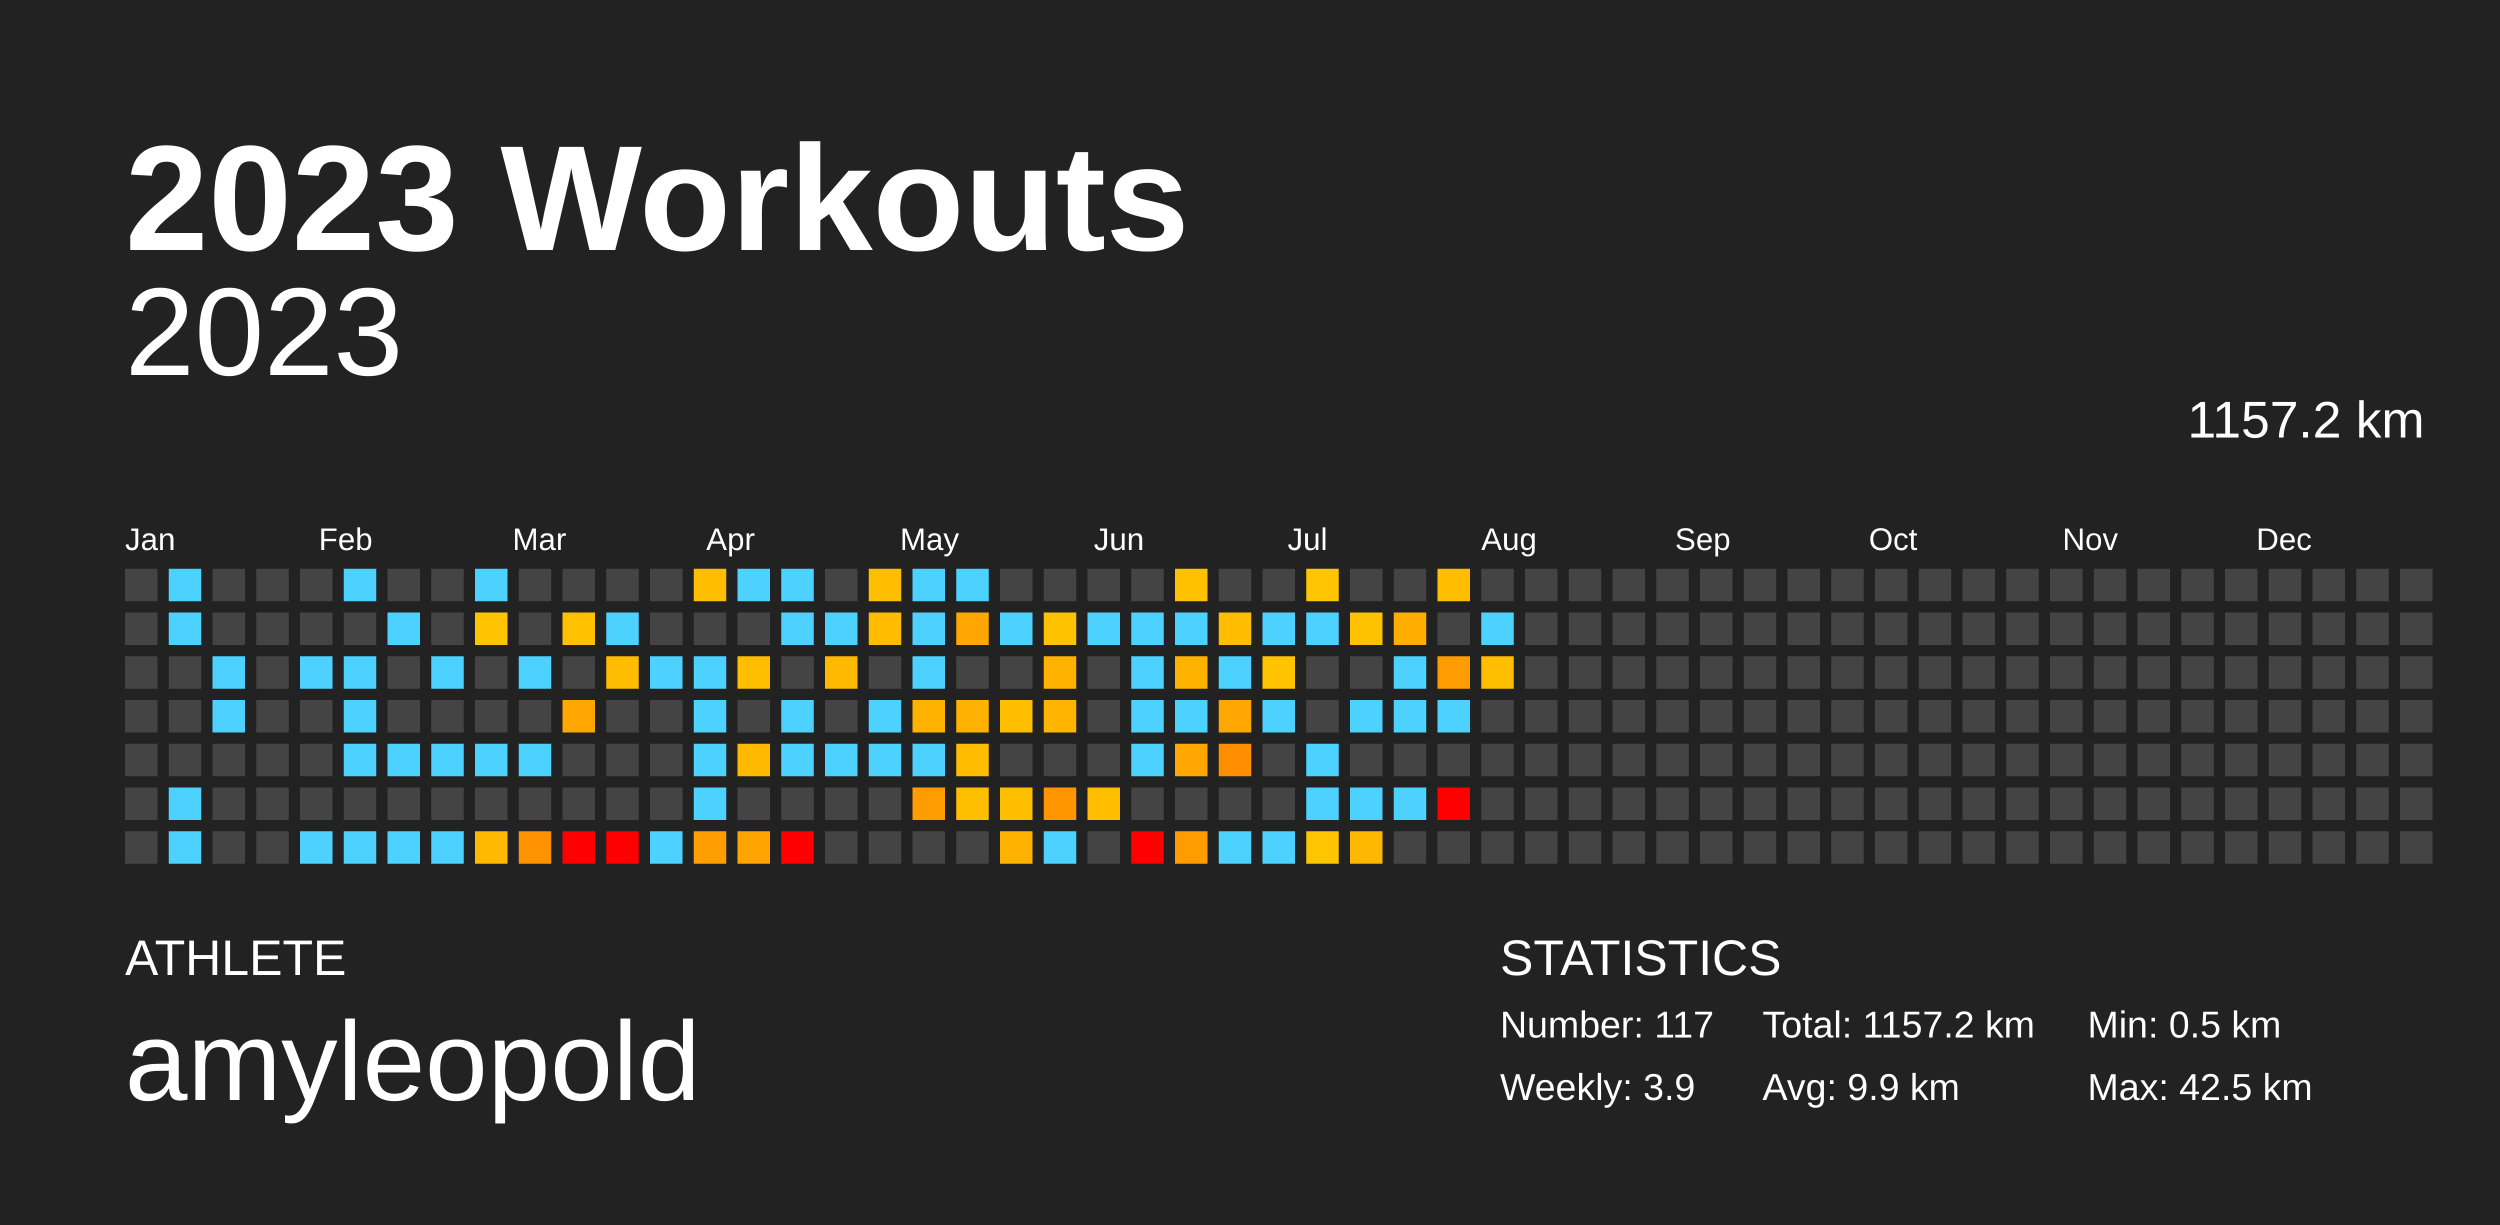
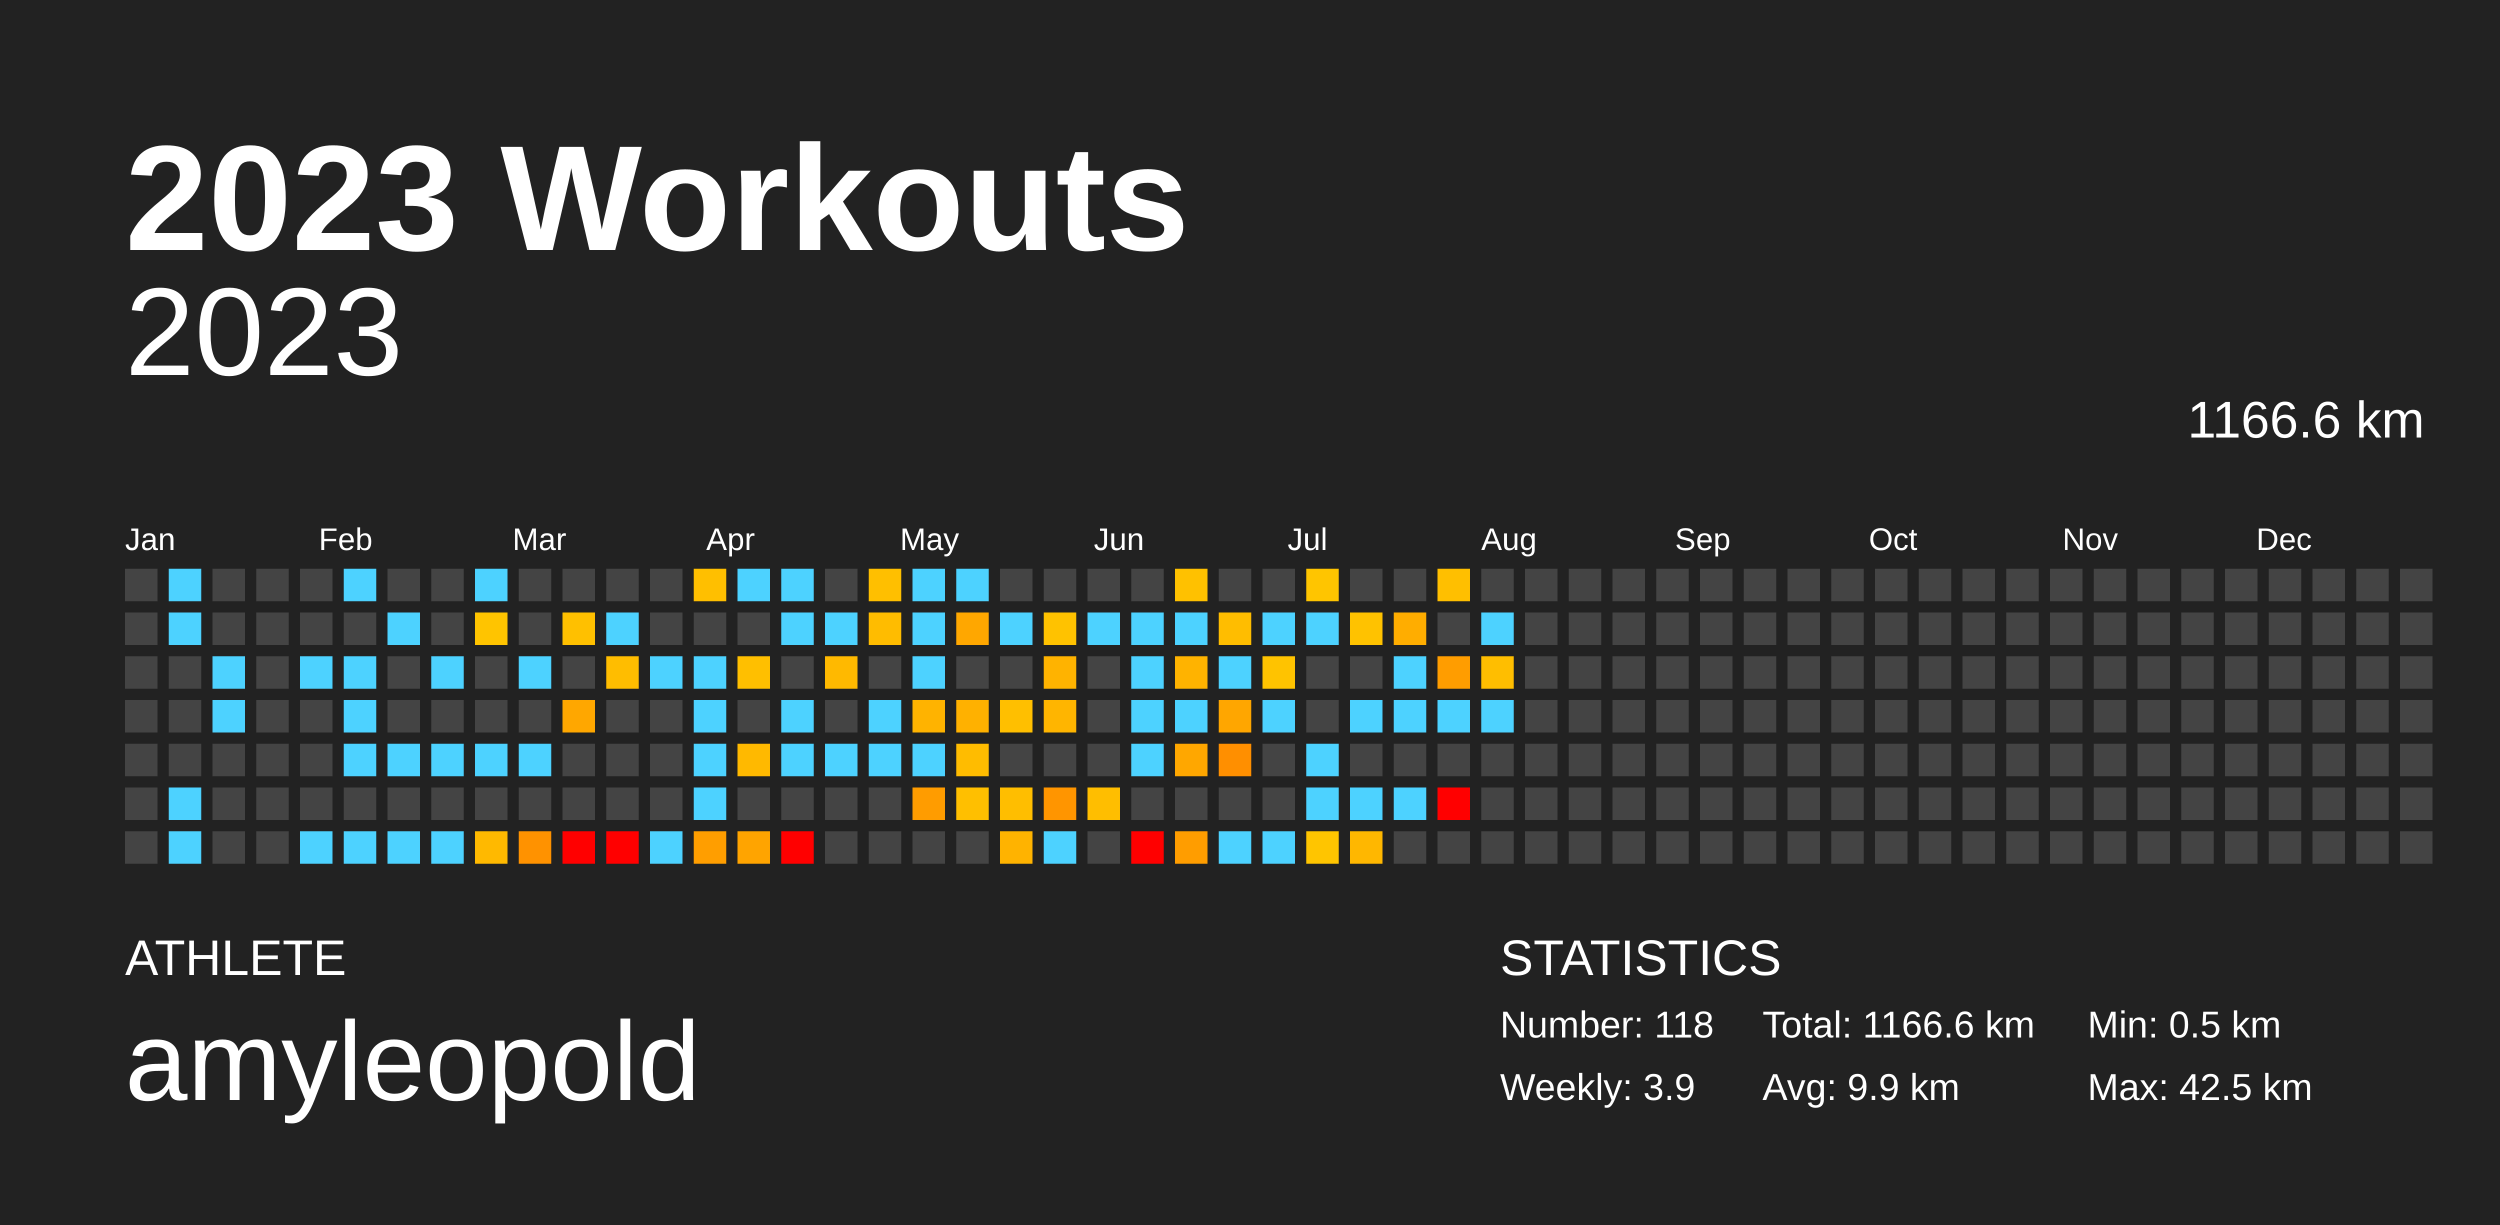
<svg xmlns="http://www.w3.org/2000/svg" baseProfile="full" height="98mm" version="1.1" viewBox="0,0,200,98" width="200mm">
  <defs />
  <rect fill="#222222" height="98" width="200" x="0" y="0" />
  <text fill="#FFFFFF" style="font-size:12px; font-family:Arial; font-weight:bold;" x="10" y="20">2023 Workouts</text>
  <text fill="#FFFFFF" style="font-size:4px; font-family:Arial" x="10" y="78">ATHLETE</text>
  <text fill="#FFFFFF" style="font-size:9px; font-family:Arial" x="10" y="88">amyleopold</text>
  <text fill="#FFFFFF" style="font-size:4px; font-family:Arial" x="120" y="78">STATISTICS</text>
-   <text fill="#FFFFFF" style="font-size:3px; font-family:Arial" x="120" y="83">Number: 117</text>
+   <text fill="#FFFFFF" style="font-size:3px; font-family:Arial" x="120" y="83">Number: 118</text>
  <text fill="#FFFFFF" style="font-size:3px; font-family:Arial" x="120" y="88">Weekly: 3.9</text>
-   <text fill="#FFFFFF" style="font-size:3px; font-family:Arial" x="141" y="83">Total: 1157.2 km</text>
+   <text fill="#FFFFFF" style="font-size:3px; font-family:Arial" x="141" y="83">Total: 1166.6 km</text>
  <text fill="#FFFFFF" style="font-size:3px; font-family:Arial" x="141" y="88">Avg: 9.9 km</text>
  <text fill="#FFFFFF" style="font-size:3px; font-family:Arial" x="167" y="83">Min: 0.5 km</text>
  <text fill="#FFFFFF" style="font-size:3px; font-family:Arial" x="167" y="88">Max: 42.5 km</text>
  <text alignment-baseline="hanging" fill="#FFFFFF" style="font-size:10.0px; font-family:Arial;" x="10" y="30">2023</text>
-   <text alignment-baseline="hanging" fill="#FFFFFF" style="font-size:4.125px; font-family:Arial;" x="175" y="35">1157.2 km</text>
+   <text alignment-baseline="hanging" fill="#FFFFFF" style="font-size:4.125px; font-family:Arial;" x="175" y="35">1166.6 km</text>
  <text fill="#FFFFFF" style="font-size:2.5px; font-family:Arial" x="10.0" y="44">Jan</text>
  <text fill="#FFFFFF" style="font-size:2.5px; font-family:Arial" x="25.5" y="44">Feb</text>
  <text fill="#FFFFFF" style="font-size:2.5px; font-family:Arial" x="41.0" y="44">Mar</text>
  <text fill="#FFFFFF" style="font-size:2.5px; font-family:Arial" x="56.5" y="44">Apr</text>
  <text fill="#FFFFFF" style="font-size:2.5px; font-family:Arial" x="72.0" y="44">May</text>
  <text fill="#FFFFFF" style="font-size:2.5px; font-family:Arial" x="87.5" y="44">Jun</text>
  <text fill="#FFFFFF" style="font-size:2.5px; font-family:Arial" x="103.0" y="44">Jul</text>
  <text fill="#FFFFFF" style="font-size:2.5px; font-family:Arial" x="118.5" y="44">Aug</text>
  <text fill="#FFFFFF" style="font-size:2.5px; font-family:Arial" x="134.0" y="44">Sep</text>
  <text fill="#FFFFFF" style="font-size:2.5px; font-family:Arial" x="149.5" y="44">Oct</text>
  <text fill="#FFFFFF" style="font-size:2.5px; font-family:Arial" x="165.0" y="44">Nov</text>
  <text fill="#FFFFFF" style="font-size:2.5px; font-family:Arial" x="180.5" y="44">Dec</text>
  <rect fill="#444444" height="2.6" width="2.6" x="10.0" y="45.5" />
  <rect fill="#444444" height="2.6" width="2.6" x="10.0" y="49.0" />
  <rect fill="#444444" height="2.6" width="2.6" x="10.0" y="52.5" />
  <rect fill="#444444" height="2.6" width="2.6" x="10.0" y="56.0" />
  <rect fill="#444444" height="2.6" width="2.6" x="10.0" y="59.5" />
  <rect fill="#444444" height="2.6" width="2.6" x="10.0" y="63.0" />
  <rect fill="#444444" height="2.6" width="2.6" x="10.0" y="66.5" />
  <rect fill="#4dd2ff" height="2.6" width="2.6" x="13.5" y="45.5" />
  <rect fill="#4dd2ff" height="2.6" width="2.6" x="13.5" y="49.0" />
  <rect fill="#444444" height="2.6" width="2.6" x="13.5" y="52.5" />
  <rect fill="#444444" height="2.6" width="2.6" x="13.5" y="56.0" />
  <rect fill="#444444" height="2.6" width="2.6" x="13.5" y="59.5" />
  <rect fill="#4dd2ff" height="2.6" width="2.6" x="13.5" y="63.0" />
  <rect fill="#4dd2ff" height="2.6" width="2.6" x="13.5" y="66.5" />
  <rect fill="#444444" height="2.6" width="2.6" x="17.0" y="45.5" />
  <rect fill="#444444" height="2.6" width="2.6" x="17.0" y="49.0" />
  <rect fill="#4dd2ff" height="2.6" width="2.6" x="17.0" y="52.5" />
  <rect fill="#4dd2ff" height="2.6" width="2.6" x="17.0" y="56.0" />
  <rect fill="#444444" height="2.6" width="2.6" x="17.0" y="59.5" />
  <rect fill="#444444" height="2.6" width="2.6" x="17.0" y="63.0" />
  <rect fill="#444444" height="2.6" width="2.6" x="17.0" y="66.5" />
  <rect fill="#444444" height="2.6" width="2.6" x="20.5" y="45.5" />
  <rect fill="#444444" height="2.6" width="2.6" x="20.5" y="49.0" />
  <rect fill="#444444" height="2.6" width="2.6" x="20.5" y="52.5" />
  <rect fill="#444444" height="2.6" width="2.6" x="20.5" y="56.0" />
  <rect fill="#444444" height="2.6" width="2.6" x="20.5" y="59.5" />
  <rect fill="#444444" height="2.6" width="2.6" x="20.5" y="63.0" />
  <rect fill="#444444" height="2.6" width="2.6" x="20.5" y="66.5" />
  <rect fill="#444444" height="2.6" width="2.6" x="24.0" y="45.5" />
  <rect fill="#444444" height="2.6" width="2.6" x="24.0" y="49.0" />
  <rect fill="#4dd2ff" height="2.6" width="2.6" x="24.0" y="52.5" />
  <rect fill="#444444" height="2.6" width="2.6" x="24.0" y="56.0" />
  <rect fill="#444444" height="2.6" width="2.6" x="24.0" y="59.5" />
  <rect fill="#444444" height="2.6" width="2.6" x="24.0" y="63.0" />
  <rect fill="#4dd2ff" height="2.6" width="2.6" x="24.0" y="66.5" />
  <rect fill="#4dd2ff" height="2.6" width="2.6" x="27.5" y="45.5" />
  <rect fill="#444444" height="2.6" width="2.6" x="27.5" y="49.0" />
  <rect fill="#4dd2ff" height="2.6" width="2.6" x="27.5" y="52.5" />
  <rect fill="#4dd2ff" height="2.6" width="2.6" x="27.5" y="56.0" />
  <rect fill="#4dd2ff" height="2.6" width="2.6" x="27.5" y="59.5" />
  <rect fill="#444444" height="2.6" width="2.6" x="27.5" y="63.0" />
  <rect fill="#4dd2ff" height="2.6" width="2.6" x="27.5" y="66.5" />
  <rect fill="#444444" height="2.6" width="2.6" x="31.0" y="45.5" />
  <rect fill="#4dd2ff" height="2.6" width="2.6" x="31.0" y="49.0" />
  <rect fill="#444444" height="2.6" width="2.6" x="31.0" y="52.5" />
  <rect fill="#444444" height="2.6" width="2.6" x="31.0" y="56.0" />
  <rect fill="#4dd2ff" height="2.6" width="2.6" x="31.0" y="59.5" />
  <rect fill="#444444" height="2.6" width="2.6" x="31.0" y="63.0" />
  <rect fill="#4dd2ff" height="2.6" width="2.6" x="31.0" y="66.5" />
  <rect fill="#444444" height="2.6" width="2.6" x="34.5" y="45.5" />
  <rect fill="#444444" height="2.6" width="2.6" x="34.5" y="49.0" />
  <rect fill="#4dd2ff" height="2.6" width="2.6" x="34.5" y="52.5" />
  <rect fill="#444444" height="2.6" width="2.6" x="34.5" y="56.0" />
  <rect fill="#4dd2ff" height="2.6" width="2.6" x="34.5" y="59.5" />
  <rect fill="#444444" height="2.6" width="2.6" x="34.5" y="63.0" />
  <rect fill="#4dd2ff" height="2.6" width="2.6" x="34.5" y="66.5" />
  <rect fill="#4dd2ff" height="2.6" width="2.6" x="38.0" y="45.5" />
  <rect fill="#ffc400" height="2.6" width="2.6" x="38.0" y="49.0" />
  <rect fill="#444444" height="2.6" width="2.6" x="38.0" y="52.5" />
  <rect fill="#444444" height="2.6" width="2.6" x="38.0" y="56.0" />
  <rect fill="#4dd2ff" height="2.6" width="2.6" x="38.0" y="59.5" />
  <rect fill="#444444" height="2.6" width="2.6" x="38.0" y="63.0" />
  <rect fill="#ffb900" height="2.6" width="2.6" x="38.0" y="66.5" />
  <rect fill="#444444" height="2.6" width="2.6" x="41.5" y="45.5" />
  <rect fill="#444444" height="2.6" width="2.6" x="41.5" y="49.0" />
  <rect fill="#4dd2ff" height="2.6" width="2.6" x="41.5" y="52.5" />
  <rect fill="#444444" height="2.6" width="2.6" x="41.5" y="56.0" />
  <rect fill="#4dd2ff" height="2.6" width="2.6" x="41.5" y="59.5" />
  <rect fill="#444444" height="2.6" width="2.6" x="41.5" y="63.0" />
  <rect fill="#ff9200" height="2.6" width="2.6" x="41.5" y="66.5" />
  <rect fill="#444444" height="2.6" width="2.6" x="45.0" y="45.5" />
  <rect fill="#ffc000" height="2.6" width="2.6" x="45.0" y="49.0" />
  <rect fill="#444444" height="2.6" width="2.6" x="45.0" y="52.5" />
  <rect fill="#ffa700" height="2.6" width="2.6" x="45.0" y="56.0" />
  <rect fill="#444444" height="2.6" width="2.6" x="45.0" y="59.5" />
  <rect fill="#444444" height="2.6" width="2.6" x="45.0" y="63.0" />
  <rect fill="red" height="2.6" width="2.6" x="45.0" y="66.5" />
  <rect fill="#444444" height="2.6" width="2.6" x="48.5" y="45.5" />
  <rect fill="#4dd2ff" height="2.6" width="2.6" x="48.5" y="49.0" />
  <rect fill="#ffbd00" height="2.6" width="2.6" x="48.5" y="52.5" />
  <rect fill="#444444" height="2.6" width="2.6" x="48.5" y="56.0" />
  <rect fill="#444444" height="2.6" width="2.6" x="48.5" y="59.5" />
  <rect fill="#444444" height="2.6" width="2.6" x="48.5" y="63.0" />
  <rect fill="red" height="2.6" width="2.6" x="48.5" y="66.5" />
  <rect fill="#444444" height="2.6" width="2.6" x="52.0" y="45.5" />
  <rect fill="#444444" height="2.6" width="2.6" x="52.0" y="49.0" />
  <rect fill="#4dd2ff" height="2.6" width="2.6" x="52.0" y="52.5" />
  <rect fill="#444444" height="2.6" width="2.6" x="52.0" y="56.0" />
  <rect fill="#444444" height="2.6" width="2.6" x="52.0" y="59.5" />
  <rect fill="#444444" height="2.6" width="2.6" x="52.0" y="63.0" />
  <rect fill="#4dd2ff" height="2.6" width="2.6" x="52.0" y="66.5" />
  <rect fill="#ffbf00" height="2.6" width="2.6" x="55.5" y="45.5" />
  <rect fill="#444444" height="2.6" width="2.6" x="55.5" y="49.0" />
  <rect fill="#4dd2ff" height="2.6" width="2.6" x="55.5" y="52.5" />
  <rect fill="#4dd2ff" height="2.6" width="2.6" x="55.5" y="56.0" />
  <rect fill="#4dd2ff" height="2.6" width="2.6" x="55.5" y="59.5" />
  <rect fill="#4dd2ff" height="2.6" width="2.6" x="55.5" y="63.0" />
  <rect fill="#ff9e00" height="2.6" width="2.6" x="55.5" y="66.5" />
  <rect fill="#4dd2ff" height="2.6" width="2.6" x="59.0" y="45.5" />
  <rect fill="#444444" height="2.6" width="2.6" x="59.0" y="49.0" />
  <rect fill="#ffbf00" height="2.6" width="2.6" x="59.0" y="52.5" />
  <rect fill="#444444" height="2.6" width="2.6" x="59.0" y="56.0" />
  <rect fill="#ffb900" height="2.6" width="2.6" x="59.0" y="59.5" />
  <rect fill="#444444" height="2.6" width="2.6" x="59.0" y="63.0" />
  <rect fill="#ffa400" height="2.6" width="2.6" x="59.0" y="66.5" />
  <rect fill="#4dd2ff" height="2.6" width="2.6" x="62.5" y="45.5" />
  <rect fill="#4dd2ff" height="2.6" width="2.6" x="62.5" y="49.0" />
  <rect fill="#444444" height="2.6" width="2.6" x="62.5" y="52.5" />
  <rect fill="#4dd2ff" height="2.6" width="2.6" x="62.5" y="56.0" />
  <rect fill="#4dd2ff" height="2.6" width="2.6" x="62.5" y="59.5" />
  <rect fill="#444444" height="2.6" width="2.6" x="62.5" y="63.0" />
  <rect fill="red" height="2.6" width="2.6" x="62.5" y="66.5" />
  <rect fill="#444444" height="2.6" width="2.6" x="66.0" y="45.5" />
  <rect fill="#4dd2ff" height="2.6" width="2.6" x="66.0" y="49.0" />
  <rect fill="#ffb900" height="2.6" width="2.6" x="66.0" y="52.5" />
  <rect fill="#444444" height="2.6" width="2.6" x="66.0" y="56.0" />
  <rect fill="#4dd2ff" height="2.6" width="2.6" x="66.0" y="59.5" />
  <rect fill="#444444" height="2.6" width="2.6" x="66.0" y="63.0" />
  <rect fill="#444444" height="2.6" width="2.6" x="66.0" y="66.5" />
  <rect fill="#ffbf00" height="2.6" width="2.6" x="69.5" y="45.5" />
  <rect fill="#ffbc00" height="2.6" width="2.6" x="69.5" y="49.0" />
  <rect fill="#444444" height="2.6" width="2.6" x="69.5" y="52.5" />
  <rect fill="#4dd2ff" height="2.6" width="2.6" x="69.5" y="56.0" />
  <rect fill="#4dd2ff" height="2.6" width="2.6" x="69.5" y="59.5" />
  <rect fill="#444444" height="2.6" width="2.6" x="69.5" y="63.0" />
  <rect fill="#444444" height="2.6" width="2.6" x="69.5" y="66.5" />
  <rect fill="#4dd2ff" height="2.6" width="2.6" x="73.0" y="45.5" />
  <rect fill="#4dd2ff" height="2.6" width="2.6" x="73.0" y="49.0" />
  <rect fill="#4dd2ff" height="2.6" width="2.6" x="73.0" y="52.5" />
  <rect fill="#ffb300" height="2.6" width="2.6" x="73.0" y="56.0" />
  <rect fill="#4dd2ff" height="2.6" width="2.6" x="73.0" y="59.5" />
  <rect fill="#ff9c00" height="2.6" width="2.6" x="73.0" y="63.0" />
  <rect fill="#444444" height="2.6" width="2.6" x="73.0" y="66.5" />
  <rect fill="#4dd2ff" height="2.6" width="2.6" x="76.5" y="45.5" />
  <rect fill="#ffa700" height="2.6" width="2.6" x="76.5" y="49.0" />
  <rect fill="#444444" height="2.6" width="2.6" x="76.5" y="52.5" />
  <rect fill="#ffb100" height="2.6" width="2.6" x="76.5" y="56.0" />
  <rect fill="#ffbc00" height="2.6" width="2.6" x="76.5" y="59.5" />
  <rect fill="#ffbf00" height="2.6" width="2.6" x="76.5" y="63.0" />
  <rect fill="#444444" height="2.6" width="2.6" x="76.5" y="66.5" />
  <rect fill="#444444" height="2.6" width="2.6" x="80.0" y="45.5" />
  <rect fill="#4dd2ff" height="2.6" width="2.6" x="80.0" y="49.0" />
  <rect fill="#444444" height="2.6" width="2.6" x="80.0" y="52.5" />
  <rect fill="#ffbf00" height="2.6" width="2.6" x="80.0" y="56.0" />
  <rect fill="#444444" height="2.6" width="2.6" x="80.0" y="59.5" />
  <rect fill="#ffbe00" height="2.6" width="2.6" x="80.0" y="63.0" />
  <rect fill="#ffb300" height="2.6" width="2.6" x="80.0" y="66.5" />
  <rect fill="#444444" height="2.6" width="2.6" x="83.5" y="45.5" />
  <rect fill="#ffc200" height="2.6" width="2.6" x="83.5" y="49.0" />
  <rect fill="#ffb300" height="2.6" width="2.6" x="83.5" y="52.5" />
  <rect fill="#ffb500" height="2.6" width="2.6" x="83.5" y="56.0" />
  <rect fill="#444444" height="2.6" width="2.6" x="83.5" y="59.5" />
  <rect fill="#ff9500" height="2.6" width="2.6" x="83.5" y="63.0" />
  <rect fill="#4dd2ff" height="2.6" width="2.6" x="83.5" y="66.5" />
  <rect fill="#444444" height="2.6" width="2.6" x="87.0" y="45.5" />
  <rect fill="#4dd2ff" height="2.6" width="2.6" x="87.0" y="49.0" />
  <rect fill="#444444" height="2.6" width="2.6" x="87.0" y="52.5" />
  <rect fill="#444444" height="2.6" width="2.6" x="87.0" y="56.0" />
  <rect fill="#444444" height="2.6" width="2.6" x="87.0" y="59.5" />
  <rect fill="#ffbe00" height="2.6" width="2.6" x="87.0" y="63.0" />
  <rect fill="#444444" height="2.6" width="2.6" x="87.0" y="66.5" />
  <rect fill="#444444" height="2.6" width="2.6" x="90.5" y="45.5" />
  <rect fill="#4dd2ff" height="2.6" width="2.6" x="90.5" y="49.0" />
  <rect fill="#4dd2ff" height="2.6" width="2.6" x="90.5" y="52.5" />
  <rect fill="#4dd2ff" height="2.6" width="2.6" x="90.5" y="56.0" />
  <rect fill="#4dd2ff" height="2.6" width="2.6" x="90.5" y="59.5" />
  <rect fill="#444444" height="2.6" width="2.6" x="90.5" y="63.0" />
  <rect fill="red" height="2.6" width="2.6" x="90.5" y="66.5" />
  <rect fill="#ffc100" height="2.6" width="2.6" x="94.0" y="45.5" />
  <rect fill="#4dd2ff" height="2.6" width="2.6" x="94.0" y="49.0" />
  <rect fill="#ffb300" height="2.6" width="2.6" x="94.0" y="52.5" />
  <rect fill="#4dd2ff" height="2.6" width="2.6" x="94.0" y="56.0" />
  <rect fill="#ffa700" height="2.6" width="2.6" x="94.0" y="59.5" />
  <rect fill="#444444" height="2.6" width="2.6" x="94.0" y="63.0" />
  <rect fill="#ff9d00" height="2.6" width="2.6" x="94.0" y="66.5" />
  <rect fill="#444444" height="2.6" width="2.6" x="97.5" y="45.5" />
  <rect fill="#ffbd00" height="2.6" width="2.6" x="97.5" y="49.0" />
  <rect fill="#4dd2ff" height="2.6" width="2.6" x="97.5" y="52.5" />
  <rect fill="#ffa600" height="2.6" width="2.6" x="97.5" y="56.0" />
  <rect fill="#ff8f00" height="2.6" width="2.6" x="97.5" y="59.5" />
  <rect fill="#444444" height="2.6" width="2.6" x="97.5" y="63.0" />
  <rect fill="#4dd2ff" height="2.6" width="2.6" x="97.5" y="66.5" />
  <rect fill="#444444" height="2.6" width="2.6" x="101.0" y="45.5" />
  <rect fill="#4dd2ff" height="2.6" width="2.6" x="101.0" y="49.0" />
  <rect fill="#ffc300" height="2.6" width="2.6" x="101.0" y="52.5" />
  <rect fill="#4dd2ff" height="2.6" width="2.6" x="101.0" y="56.0" />
  <rect fill="#444444" height="2.6" width="2.6" x="101.0" y="59.5" />
  <rect fill="#444444" height="2.6" width="2.6" x="101.0" y="63.0" />
  <rect fill="#4dd2ff" height="2.6" width="2.6" x="101.0" y="66.5" />
  <rect fill="#ffc500" height="2.6" width="2.6" x="104.5" y="45.5" />
  <rect fill="#4dd2ff" height="2.6" width="2.6" x="104.5" y="49.0" />
  <rect fill="#444444" height="2.6" width="2.6" x="104.5" y="52.5" />
  <rect fill="#444444" height="2.6" width="2.6" x="104.5" y="56.0" />
  <rect fill="#4dd2ff" height="2.6" width="2.6" x="104.5" y="59.5" />
  <rect fill="#4dd2ff" height="2.6" width="2.6" x="104.5" y="63.0" />
  <rect fill="#ffc500" height="2.6" width="2.6" x="104.5" y="66.5" />
  <rect fill="#444444" height="2.6" width="2.6" x="108.0" y="45.5" />
  <rect fill="#ffc200" height="2.6" width="2.6" x="108.0" y="49.0" />
  <rect fill="#444444" height="2.6" width="2.6" x="108.0" y="52.5" />
  <rect fill="#4dd2ff" height="2.6" width="2.6" x="108.0" y="56.0" />
  <rect fill="#444444" height="2.6" width="2.6" x="108.0" y="59.5" />
  <rect fill="#4dd2ff" height="2.6" width="2.6" x="108.0" y="63.0" />
  <rect fill="#ffb700" height="2.6" width="2.6" x="108.0" y="66.5" />
  <rect fill="#444444" height="2.6" width="2.6" x="111.5" y="45.5" />
  <rect fill="#ffad00" height="2.6" width="2.6" x="111.5" y="49.0" />
  <rect fill="#4dd2ff" height="2.6" width="2.6" x="111.5" y="52.5" />
  <rect fill="#4dd2ff" height="2.6" width="2.6" x="111.5" y="56.0" />
  <rect fill="#444444" height="2.6" width="2.6" x="111.5" y="59.5" />
  <rect fill="#4dd2ff" height="2.6" width="2.6" x="111.5" y="63.0" />
  <rect fill="#444444" height="2.6" width="2.6" x="111.5" y="66.5" />
  <rect fill="#ffbf00" height="2.6" width="2.6" x="115.0" y="45.5" />
  <rect fill="#444444" height="2.6" width="2.6" x="115.0" y="49.0" />
  <rect fill="#ff9d00" height="2.6" width="2.6" x="115.0" y="52.5" />
  <rect fill="#4dd2ff" height="2.6" width="2.6" x="115.0" y="56.0" />
  <rect fill="#444444" height="2.6" width="2.6" x="115.0" y="59.5" />
  <rect fill="red" height="2.6" width="2.6" x="115.0" y="63.0" />
  <rect fill="#444444" height="2.6" width="2.6" x="115.0" y="66.5" />
  <rect fill="#444444" height="2.6" width="2.6" x="118.5" y="45.5" />
  <rect fill="#4dd2ff" height="2.6" width="2.6" x="118.5" y="49.0" />
  <rect fill="#ffbe00" height="2.6" width="2.6" x="118.5" y="52.5" />
-   <rect fill="#444444" height="2.6" width="2.6" x="118.5" y="56.0" />
+   <rect fill="#4dd2ff" height="2.6" width="2.6" x="118.5" y="56.0" />
  <rect fill="#444444" height="2.6" width="2.6" x="118.5" y="59.5" />
  <rect fill="#444444" height="2.6" width="2.6" x="118.5" y="63.0" />
  <rect fill="#444444" height="2.6" width="2.6" x="118.5" y="66.5" />
  <rect fill="#444444" height="2.6" width="2.6" x="122.0" y="45.5" />
  <rect fill="#444444" height="2.6" width="2.6" x="122.0" y="49.0" />
  <rect fill="#444444" height="2.6" width="2.6" x="122.0" y="52.5" />
  <rect fill="#444444" height="2.6" width="2.6" x="122.0" y="56.0" />
  <rect fill="#444444" height="2.6" width="2.6" x="122.0" y="59.5" />
  <rect fill="#444444" height="2.6" width="2.6" x="122.0" y="63.0" />
  <rect fill="#444444" height="2.6" width="2.6" x="122.0" y="66.5" />
  <rect fill="#444444" height="2.6" width="2.6" x="125.5" y="45.5" />
  <rect fill="#444444" height="2.6" width="2.6" x="125.5" y="49.0" />
  <rect fill="#444444" height="2.6" width="2.6" x="125.5" y="52.5" />
  <rect fill="#444444" height="2.6" width="2.6" x="125.5" y="56.0" />
  <rect fill="#444444" height="2.6" width="2.6" x="125.5" y="59.5" />
  <rect fill="#444444" height="2.6" width="2.6" x="125.5" y="63.0" />
  <rect fill="#444444" height="2.6" width="2.6" x="125.5" y="66.5" />
  <rect fill="#444444" height="2.6" width="2.6" x="129.0" y="45.5" />
  <rect fill="#444444" height="2.6" width="2.6" x="129.0" y="49.0" />
  <rect fill="#444444" height="2.6" width="2.6" x="129.0" y="52.5" />
  <rect fill="#444444" height="2.6" width="2.6" x="129.0" y="56.0" />
  <rect fill="#444444" height="2.6" width="2.6" x="129.0" y="59.5" />
  <rect fill="#444444" height="2.6" width="2.6" x="129.0" y="63.0" />
  <rect fill="#444444" height="2.6" width="2.6" x="129.0" y="66.5" />
  <rect fill="#444444" height="2.6" width="2.6" x="132.5" y="45.5" />
  <rect fill="#444444" height="2.6" width="2.6" x="132.5" y="49.0" />
  <rect fill="#444444" height="2.6" width="2.6" x="132.5" y="52.5" />
  <rect fill="#444444" height="2.6" width="2.6" x="132.5" y="56.0" />
  <rect fill="#444444" height="2.6" width="2.6" x="132.5" y="59.5" />
  <rect fill="#444444" height="2.6" width="2.6" x="132.5" y="63.0" />
  <rect fill="#444444" height="2.6" width="2.6" x="132.5" y="66.5" />
  <rect fill="#444444" height="2.6" width="2.6" x="136.0" y="45.5" />
  <rect fill="#444444" height="2.6" width="2.6" x="136.0" y="49.0" />
  <rect fill="#444444" height="2.6" width="2.6" x="136.0" y="52.5" />
  <rect fill="#444444" height="2.6" width="2.6" x="136.0" y="56.0" />
  <rect fill="#444444" height="2.6" width="2.6" x="136.0" y="59.5" />
  <rect fill="#444444" height="2.6" width="2.6" x="136.0" y="63.0" />
  <rect fill="#444444" height="2.6" width="2.6" x="136.0" y="66.5" />
  <rect fill="#444444" height="2.6" width="2.6" x="139.5" y="45.5" />
  <rect fill="#444444" height="2.6" width="2.6" x="139.5" y="49.0" />
  <rect fill="#444444" height="2.6" width="2.6" x="139.5" y="52.5" />
  <rect fill="#444444" height="2.6" width="2.6" x="139.5" y="56.0" />
  <rect fill="#444444" height="2.6" width="2.6" x="139.5" y="59.5" />
  <rect fill="#444444" height="2.6" width="2.6" x="139.5" y="63.0" />
  <rect fill="#444444" height="2.6" width="2.6" x="139.5" y="66.5" />
  <rect fill="#444444" height="2.6" width="2.6" x="143.0" y="45.5" />
  <rect fill="#444444" height="2.6" width="2.6" x="143.0" y="49.0" />
  <rect fill="#444444" height="2.6" width="2.6" x="143.0" y="52.5" />
  <rect fill="#444444" height="2.6" width="2.6" x="143.0" y="56.0" />
  <rect fill="#444444" height="2.6" width="2.6" x="143.0" y="59.5" />
  <rect fill="#444444" height="2.6" width="2.6" x="143.0" y="63.0" />
  <rect fill="#444444" height="2.6" width="2.6" x="143.0" y="66.5" />
  <rect fill="#444444" height="2.6" width="2.6" x="146.5" y="45.5" />
  <rect fill="#444444" height="2.6" width="2.6" x="146.5" y="49.0" />
  <rect fill="#444444" height="2.6" width="2.6" x="146.5" y="52.5" />
  <rect fill="#444444" height="2.6" width="2.6" x="146.5" y="56.0" />
  <rect fill="#444444" height="2.6" width="2.6" x="146.5" y="59.5" />
  <rect fill="#444444" height="2.6" width="2.6" x="146.5" y="63.0" />
  <rect fill="#444444" height="2.6" width="2.6" x="146.5" y="66.5" />
  <rect fill="#444444" height="2.6" width="2.6" x="150.0" y="45.5" />
  <rect fill="#444444" height="2.6" width="2.6" x="150.0" y="49.0" />
  <rect fill="#444444" height="2.6" width="2.6" x="150.0" y="52.5" />
  <rect fill="#444444" height="2.6" width="2.6" x="150.0" y="56.0" />
  <rect fill="#444444" height="2.6" width="2.6" x="150.0" y="59.5" />
  <rect fill="#444444" height="2.6" width="2.6" x="150.0" y="63.0" />
  <rect fill="#444444" height="2.6" width="2.6" x="150.0" y="66.5" />
  <rect fill="#444444" height="2.6" width="2.6" x="153.5" y="45.5" />
  <rect fill="#444444" height="2.6" width="2.6" x="153.5" y="49.0" />
  <rect fill="#444444" height="2.6" width="2.6" x="153.5" y="52.5" />
  <rect fill="#444444" height="2.6" width="2.6" x="153.5" y="56.0" />
  <rect fill="#444444" height="2.6" width="2.6" x="153.5" y="59.5" />
  <rect fill="#444444" height="2.6" width="2.6" x="153.5" y="63.0" />
  <rect fill="#444444" height="2.6" width="2.6" x="153.5" y="66.5" />
  <rect fill="#444444" height="2.6" width="2.6" x="157.0" y="45.5" />
  <rect fill="#444444" height="2.6" width="2.6" x="157.0" y="49.0" />
  <rect fill="#444444" height="2.6" width="2.6" x="157.0" y="52.5" />
  <rect fill="#444444" height="2.6" width="2.6" x="157.0" y="56.0" />
  <rect fill="#444444" height="2.6" width="2.6" x="157.0" y="59.5" />
  <rect fill="#444444" height="2.6" width="2.6" x="157.0" y="63.0" />
  <rect fill="#444444" height="2.6" width="2.6" x="157.0" y="66.5" />
  <rect fill="#444444" height="2.6" width="2.6" x="160.5" y="45.5" />
  <rect fill="#444444" height="2.6" width="2.6" x="160.5" y="49.0" />
  <rect fill="#444444" height="2.6" width="2.6" x="160.5" y="52.5" />
  <rect fill="#444444" height="2.6" width="2.6" x="160.5" y="56.0" />
  <rect fill="#444444" height="2.6" width="2.6" x="160.5" y="59.5" />
  <rect fill="#444444" height="2.6" width="2.6" x="160.5" y="63.0" />
  <rect fill="#444444" height="2.6" width="2.6" x="160.5" y="66.5" />
  <rect fill="#444444" height="2.6" width="2.6" x="164.0" y="45.5" />
  <rect fill="#444444" height="2.6" width="2.6" x="164.0" y="49.0" />
  <rect fill="#444444" height="2.6" width="2.6" x="164.0" y="52.5" />
  <rect fill="#444444" height="2.6" width="2.6" x="164.0" y="56.0" />
  <rect fill="#444444" height="2.6" width="2.6" x="164.0" y="59.5" />
  <rect fill="#444444" height="2.6" width="2.6" x="164.0" y="63.0" />
  <rect fill="#444444" height="2.6" width="2.6" x="164.0" y="66.5" />
  <rect fill="#444444" height="2.6" width="2.6" x="167.5" y="45.5" />
  <rect fill="#444444" height="2.6" width="2.6" x="167.5" y="49.0" />
  <rect fill="#444444" height="2.6" width="2.6" x="167.5" y="52.5" />
  <rect fill="#444444" height="2.6" width="2.6" x="167.5" y="56.0" />
  <rect fill="#444444" height="2.6" width="2.6" x="167.5" y="59.5" />
  <rect fill="#444444" height="2.6" width="2.6" x="167.5" y="63.0" />
  <rect fill="#444444" height="2.6" width="2.6" x="167.5" y="66.5" />
  <rect fill="#444444" height="2.6" width="2.6" x="171.0" y="45.5" />
  <rect fill="#444444" height="2.6" width="2.6" x="171.0" y="49.0" />
  <rect fill="#444444" height="2.6" width="2.6" x="171.0" y="52.5" />
  <rect fill="#444444" height="2.6" width="2.6" x="171.0" y="56.0" />
  <rect fill="#444444" height="2.6" width="2.6" x="171.0" y="59.5" />
  <rect fill="#444444" height="2.6" width="2.6" x="171.0" y="63.0" />
  <rect fill="#444444" height="2.6" width="2.6" x="171.0" y="66.5" />
  <rect fill="#444444" height="2.6" width="2.6" x="174.5" y="45.5" />
  <rect fill="#444444" height="2.6" width="2.6" x="174.5" y="49.0" />
  <rect fill="#444444" height="2.6" width="2.6" x="174.5" y="52.5" />
  <rect fill="#444444" height="2.6" width="2.6" x="174.5" y="56.0" />
  <rect fill="#444444" height="2.6" width="2.6" x="174.5" y="59.5" />
  <rect fill="#444444" height="2.6" width="2.6" x="174.5" y="63.0" />
  <rect fill="#444444" height="2.6" width="2.6" x="174.5" y="66.5" />
  <rect fill="#444444" height="2.6" width="2.6" x="178.0" y="45.5" />
  <rect fill="#444444" height="2.6" width="2.6" x="178.0" y="49.0" />
  <rect fill="#444444" height="2.6" width="2.6" x="178.0" y="52.5" />
  <rect fill="#444444" height="2.6" width="2.6" x="178.0" y="56.0" />
  <rect fill="#444444" height="2.6" width="2.6" x="178.0" y="59.5" />
  <rect fill="#444444" height="2.6" width="2.6" x="178.0" y="63.0" />
  <rect fill="#444444" height="2.6" width="2.6" x="178.0" y="66.5" />
  <rect fill="#444444" height="2.6" width="2.6" x="181.5" y="45.5" />
  <rect fill="#444444" height="2.6" width="2.6" x="181.5" y="49.0" />
  <rect fill="#444444" height="2.6" width="2.6" x="181.5" y="52.5" />
  <rect fill="#444444" height="2.6" width="2.6" x="181.5" y="56.0" />
  <rect fill="#444444" height="2.6" width="2.6" x="181.5" y="59.5" />
  <rect fill="#444444" height="2.6" width="2.6" x="181.5" y="63.0" />
  <rect fill="#444444" height="2.6" width="2.6" x="181.5" y="66.5" />
  <rect fill="#444444" height="2.6" width="2.6" x="185.0" y="45.5" />
  <rect fill="#444444" height="2.6" width="2.6" x="185.0" y="49.0" />
  <rect fill="#444444" height="2.6" width="2.6" x="185.0" y="52.5" />
  <rect fill="#444444" height="2.6" width="2.6" x="185.0" y="56.0" />
  <rect fill="#444444" height="2.6" width="2.6" x="185.0" y="59.5" />
  <rect fill="#444444" height="2.6" width="2.6" x="185.0" y="63.0" />
  <rect fill="#444444" height="2.6" width="2.6" x="185.0" y="66.5" />
  <rect fill="#444444" height="2.6" width="2.6" x="188.5" y="45.5" />
  <rect fill="#444444" height="2.6" width="2.6" x="188.5" y="49.0" />
  <rect fill="#444444" height="2.6" width="2.6" x="188.5" y="52.5" />
  <rect fill="#444444" height="2.6" width="2.6" x="188.5" y="56.0" />
  <rect fill="#444444" height="2.6" width="2.6" x="188.5" y="59.5" />
  <rect fill="#444444" height="2.6" width="2.6" x="188.5" y="63.0" />
  <rect fill="#444444" height="2.6" width="2.6" x="188.5" y="66.5" />
  <rect fill="#444444" height="2.6" width="2.6" x="192.0" y="45.5" />
  <rect fill="#444444" height="2.6" width="2.6" x="192.0" y="49.0" />
  <rect fill="#444444" height="2.6" width="2.6" x="192.0" y="52.5" />
  <rect fill="#444444" height="2.6" width="2.6" x="192.0" y="56.0" />
  <rect fill="#444444" height="2.6" width="2.6" x="192.0" y="59.5" />
  <rect fill="#444444" height="2.6" width="2.6" x="192.0" y="63.0" />
  <rect fill="#444444" height="2.6" width="2.6" x="192.0" y="66.5" />
</svg>
